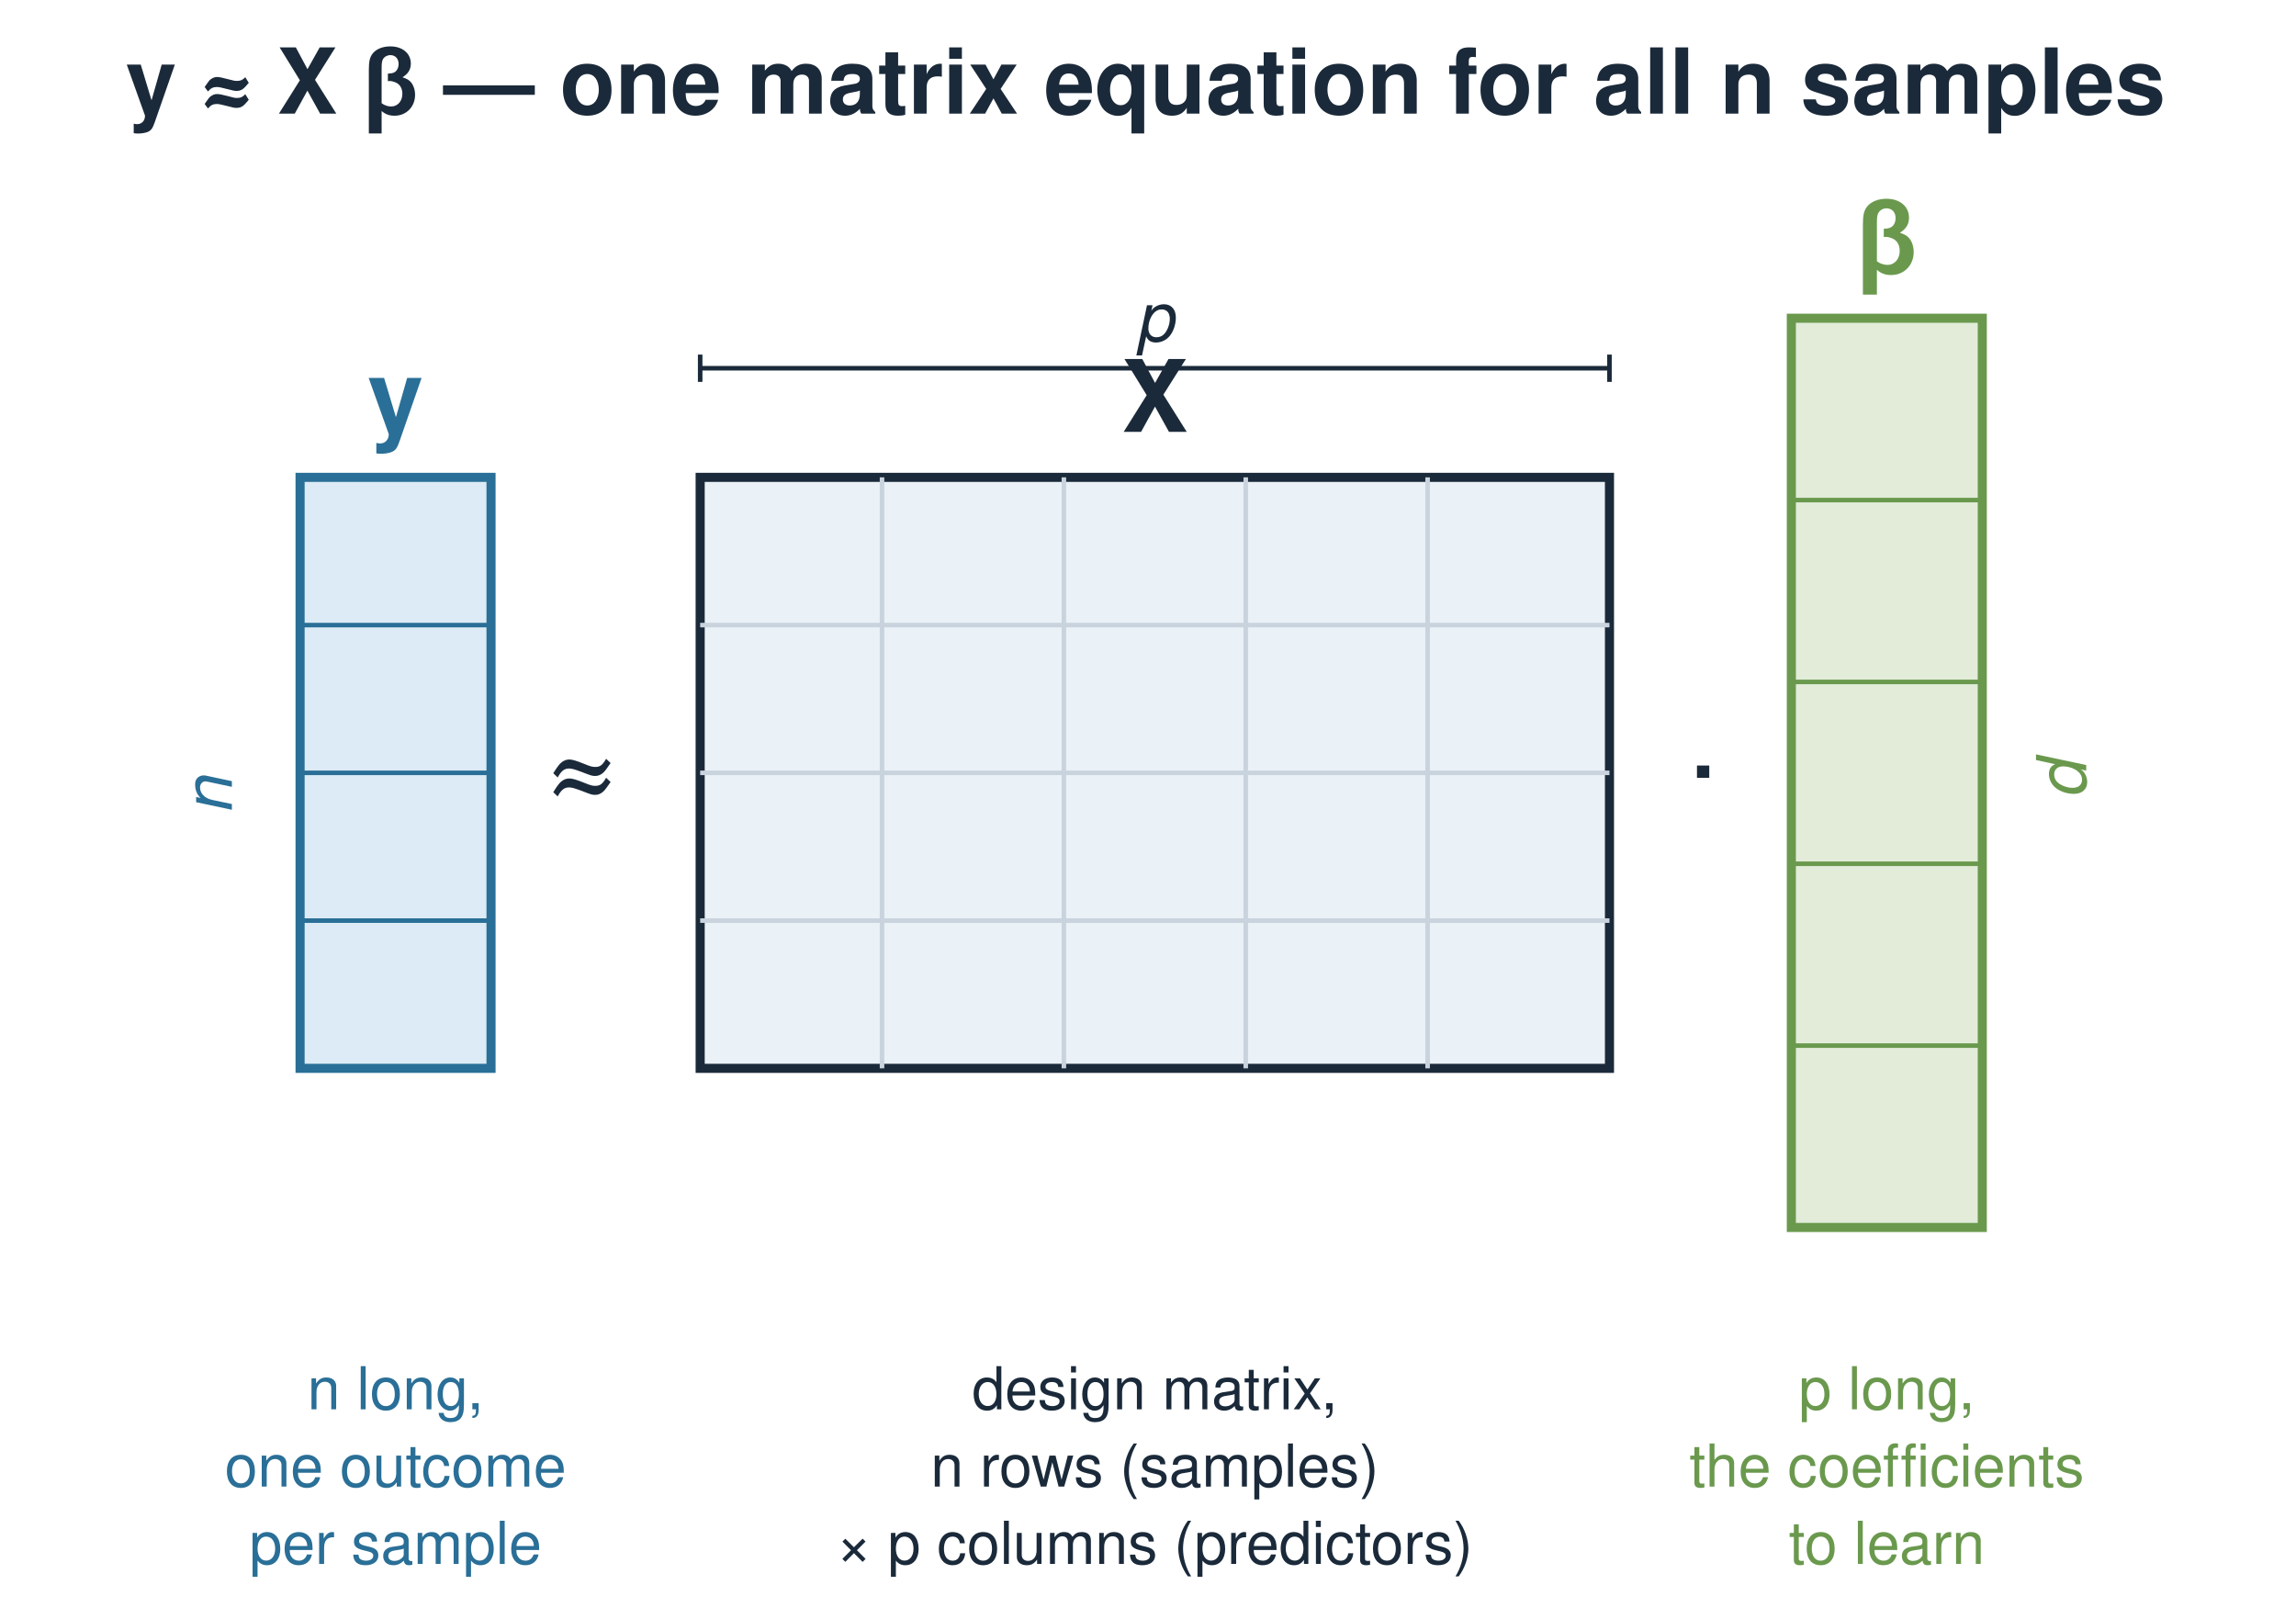
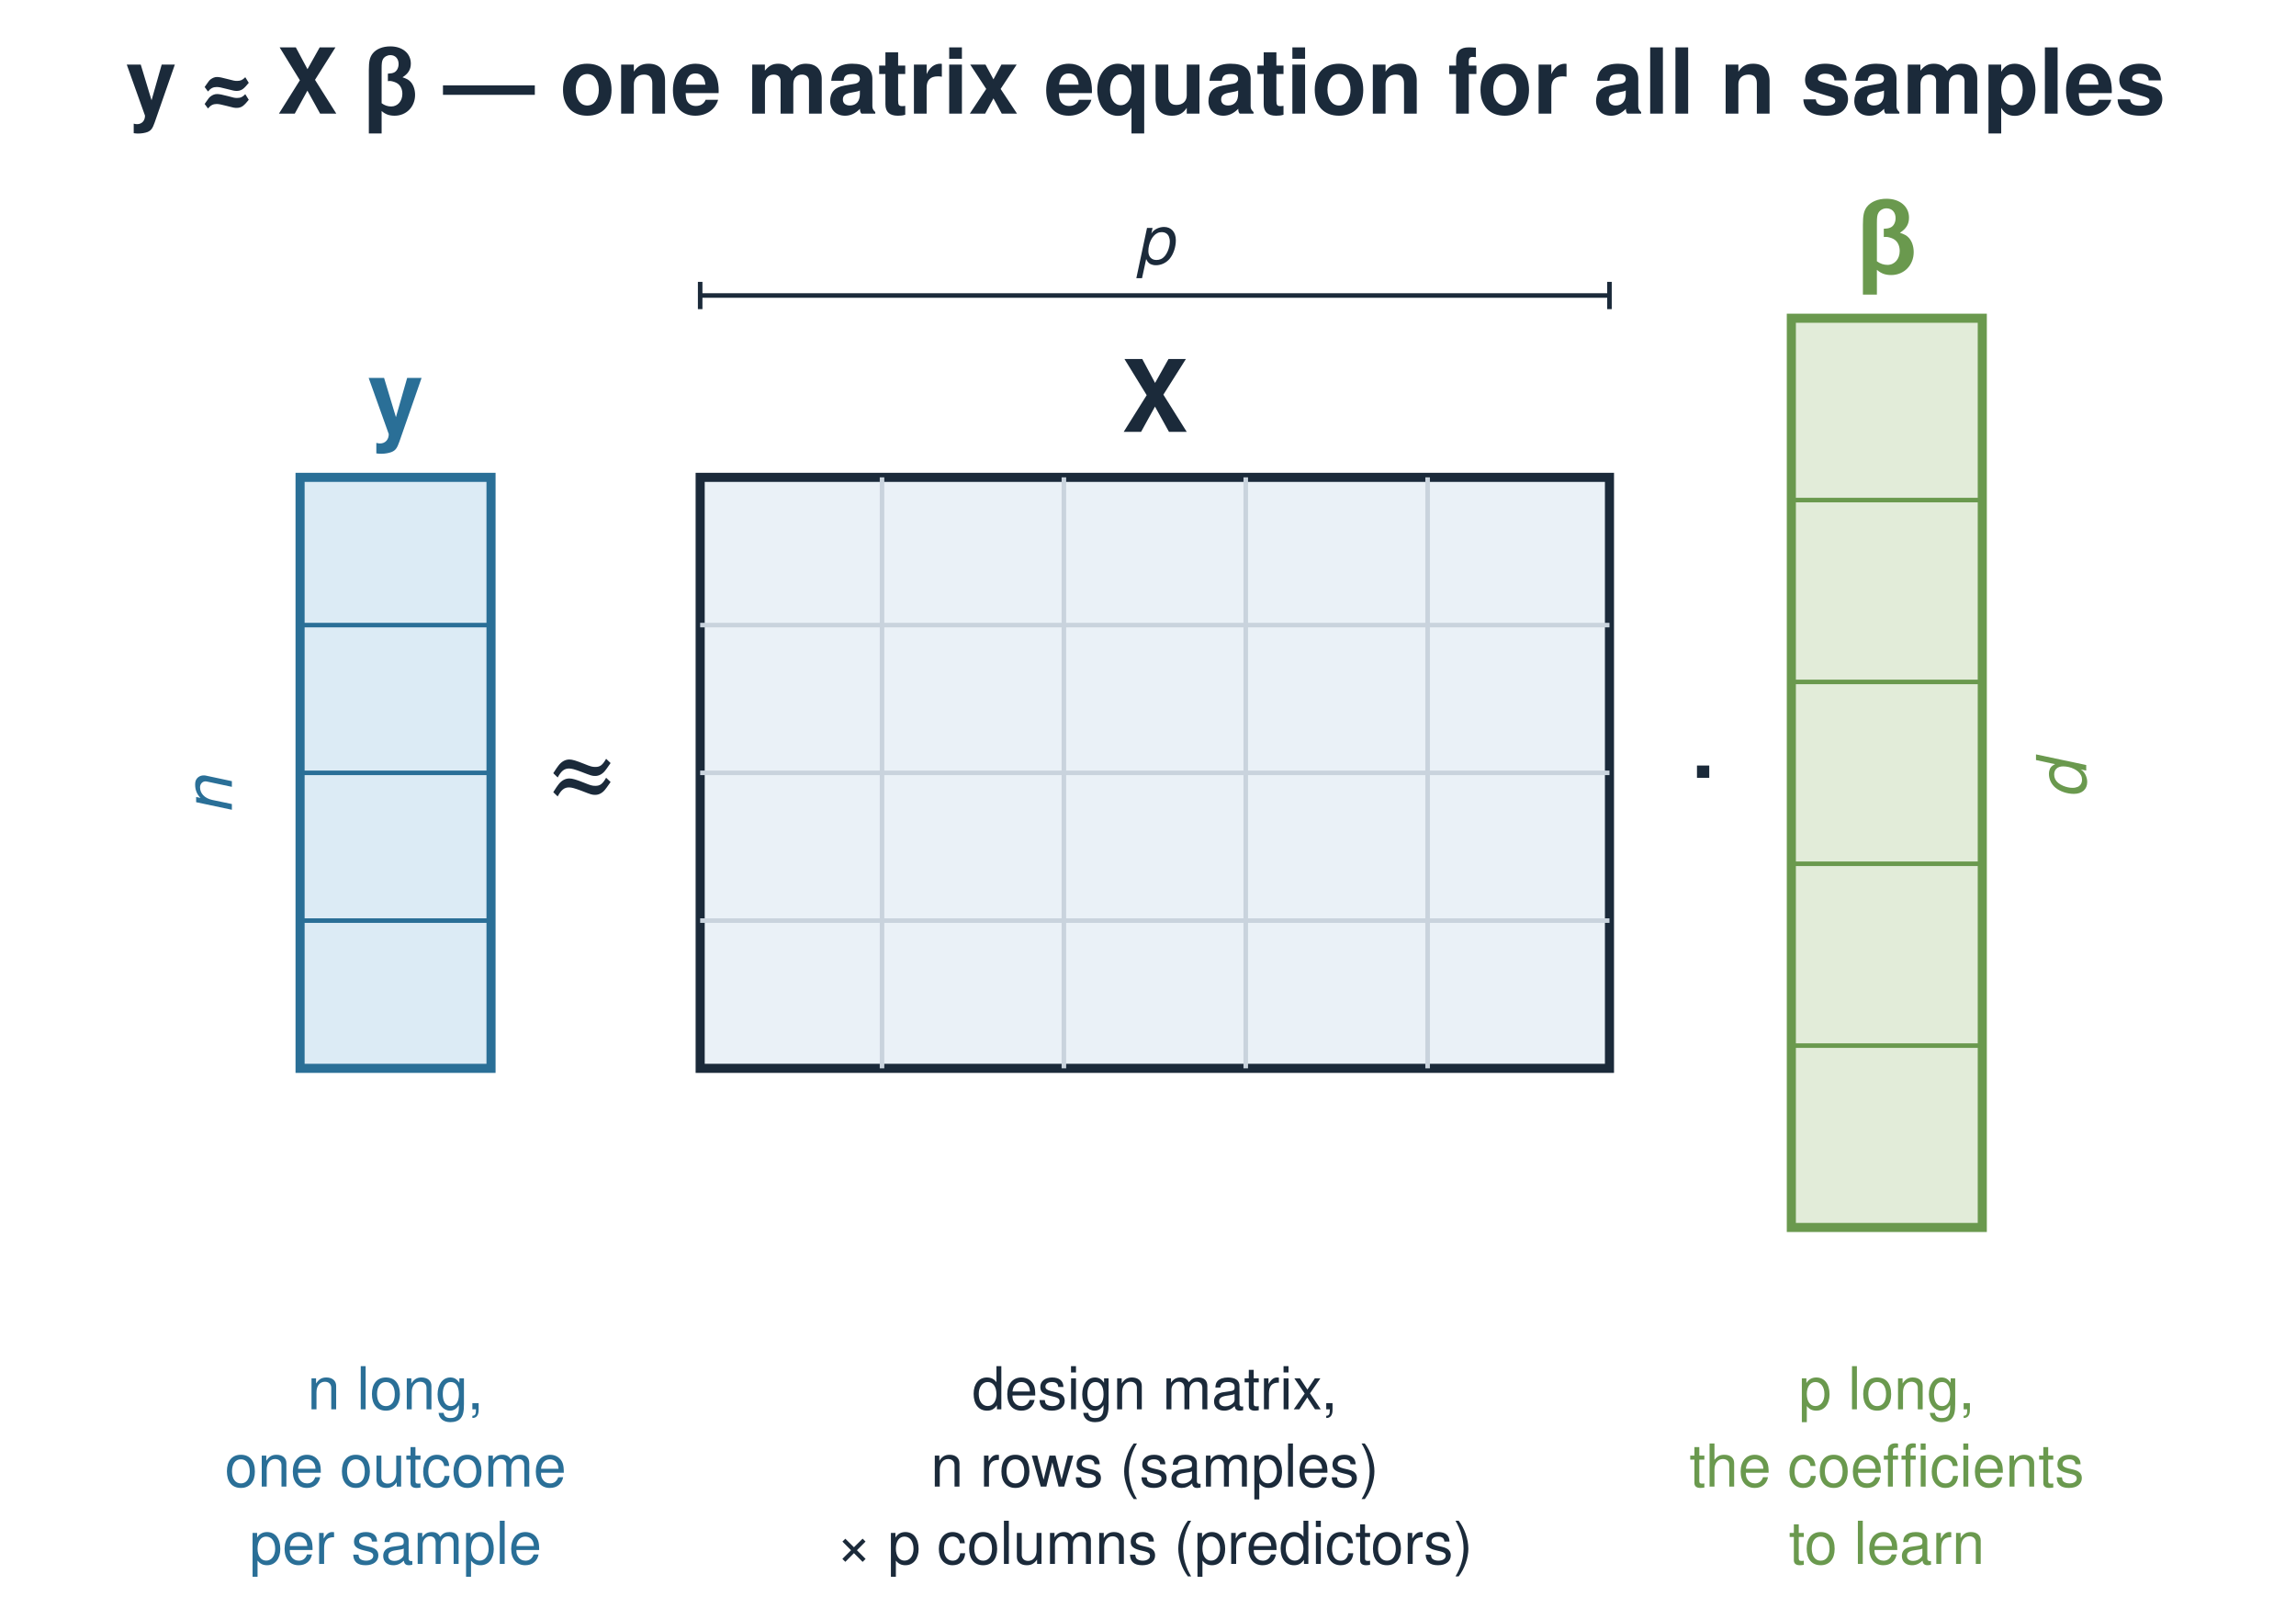
<svg xmlns="http://www.w3.org/2000/svg" width="505" height="356" viewBox="4 5 505 356" font-family="Helvetica, Arial, sans-serif">
  <text x="256" y="30" text-anchor="middle" font-size="20" font-weight="bold" fill="#1b2a3a">y ≈ X β  —  one matrix equation for all n samples</text>
  <g>
    <rect x="70" y="110" width="42" height="130" fill="#dcebf5" stroke="#2a6f97" stroke-width="2" />
    <line x1="70" y1="142.5" x2="112" y2="142.5" stroke="#2a6f97" stroke-width="1" />
    <line x1="70" y1="175" x2="112" y2="175" stroke="#2a6f97" stroke-width="1" />
    <line x1="70" y1="207.5" x2="112" y2="207.5" stroke="#2a6f97" stroke-width="1" />
    <text x="91" y="100" text-anchor="middle" font-size="22" font-weight="bold" fill="#2a6f97">y</text>
    <text x="55" y="180" text-anchor="middle" font-size="15" font-style="italic" fill="#2a6f97" transform="rotate(-90 55 180)">n</text>
  </g>
  <text x="132" y="182" text-anchor="middle" font-size="26" fill="#1b2a3a">≈</text>
  <g>
    <rect x="158" y="110" width="200" height="130" fill="#eaf1f7" stroke="#1b2a3a" stroke-width="2" />
    <line x1="198" y1="110" x2="198" y2="240" stroke="#c9d3dd" stroke-width="1" />
    <line x1="238" y1="110" x2="238" y2="240" stroke="#c9d3dd" stroke-width="1" />
    <line x1="278" y1="110" x2="278" y2="240" stroke="#c9d3dd" stroke-width="1" />
    <line x1="318" y1="110" x2="318" y2="240" stroke="#c9d3dd" stroke-width="1" />
    <line x1="158" y1="142.5" x2="358" y2="142.5" stroke="#c9d3dd" stroke-width="1" />
    <line x1="158" y1="175" x2="358" y2="175" stroke="#c9d3dd" stroke-width="1" />
    <line x1="158" y1="207.5" x2="358" y2="207.5" stroke="#c9d3dd" stroke-width="1" />
    <text x="258" y="100" text-anchor="middle" font-size="22" font-weight="bold" fill="#1b2a3a">X</text>
-     <line x1="158" y1="86" x2="358" y2="86" stroke="#1b2a3a" stroke-width="1" />
-     <line x1="158" y1="83" x2="158" y2="89" stroke="#1b2a3a" stroke-width="1" />
-     <line x1="358" y1="83" x2="358" y2="89" stroke="#1b2a3a" stroke-width="1" />
-     <text x="258" y="80" text-anchor="middle" font-size="15" font-style="italic" fill="#1b2a3a">p</text>
+     <line x1="158" y1="70" x2="358" y2="70" stroke="#1b2a3a" stroke-width="1" />
+     <line x1="158" y1="67" x2="158" y2="73" stroke="#1b2a3a" stroke-width="1" />
+     <line x1="358" y1="67" x2="358" y2="73" stroke="#1b2a3a" stroke-width="1" />
+     <text x="258" y="63" text-anchor="middle" font-size="15" font-style="italic" fill="#1b2a3a">p</text>
  </g>
  <text x="378" y="182" text-anchor="middle" font-size="26" fill="#1b2a3a">·</text>
  <g>
    <rect x="398" y="75" width="42" height="200" fill="#e2ecd9" stroke="#6a994e" stroke-width="2" />
    <line x1="398" y1="115" x2="440" y2="115" stroke="#6a994e" stroke-width="1" />
    <line x1="398" y1="155" x2="440" y2="155" stroke="#6a994e" stroke-width="1" />
    <line x1="398" y1="195" x2="440" y2="195" stroke="#6a994e" stroke-width="1" />
    <line x1="398" y1="235" x2="440" y2="235" stroke="#6a994e" stroke-width="1" />
    <text x="419" y="65" text-anchor="middle" font-size="22" font-weight="bold" fill="#6a994e">β</text>
    <text x="455" y="175" text-anchor="middle" font-size="15" font-style="italic" fill="#6a994e" transform="rotate(90 455 175)">p</text>
  </g>
  <text x="91" y="315" text-anchor="middle" font-size="13" fill="#2a6f97">n long,</text>
  <text x="91" y="332" text-anchor="middle" font-size="13" fill="#2a6f97">one outcome</text>
  <text x="91" y="349" text-anchor="middle" font-size="13" fill="#2a6f97">per sample</text>
  <text x="258" y="315" text-anchor="middle" font-size="13" fill="#1b2a3a">design matrix,</text>
  <text x="258" y="332" text-anchor="middle" font-size="13" fill="#1b2a3a">n rows (samples)</text>
  <text x="258" y="349" text-anchor="middle" font-size="13" fill="#1b2a3a">× p columns (predictors)</text>
  <text x="419" y="315" text-anchor="middle" font-size="13" fill="#6a994e">p long,</text>
  <text x="419" y="332" text-anchor="middle" font-size="13" fill="#6a994e">the coefficients</text>
  <text x="419" y="349" text-anchor="middle" font-size="13" fill="#6a994e">to learn</text>
</svg>
